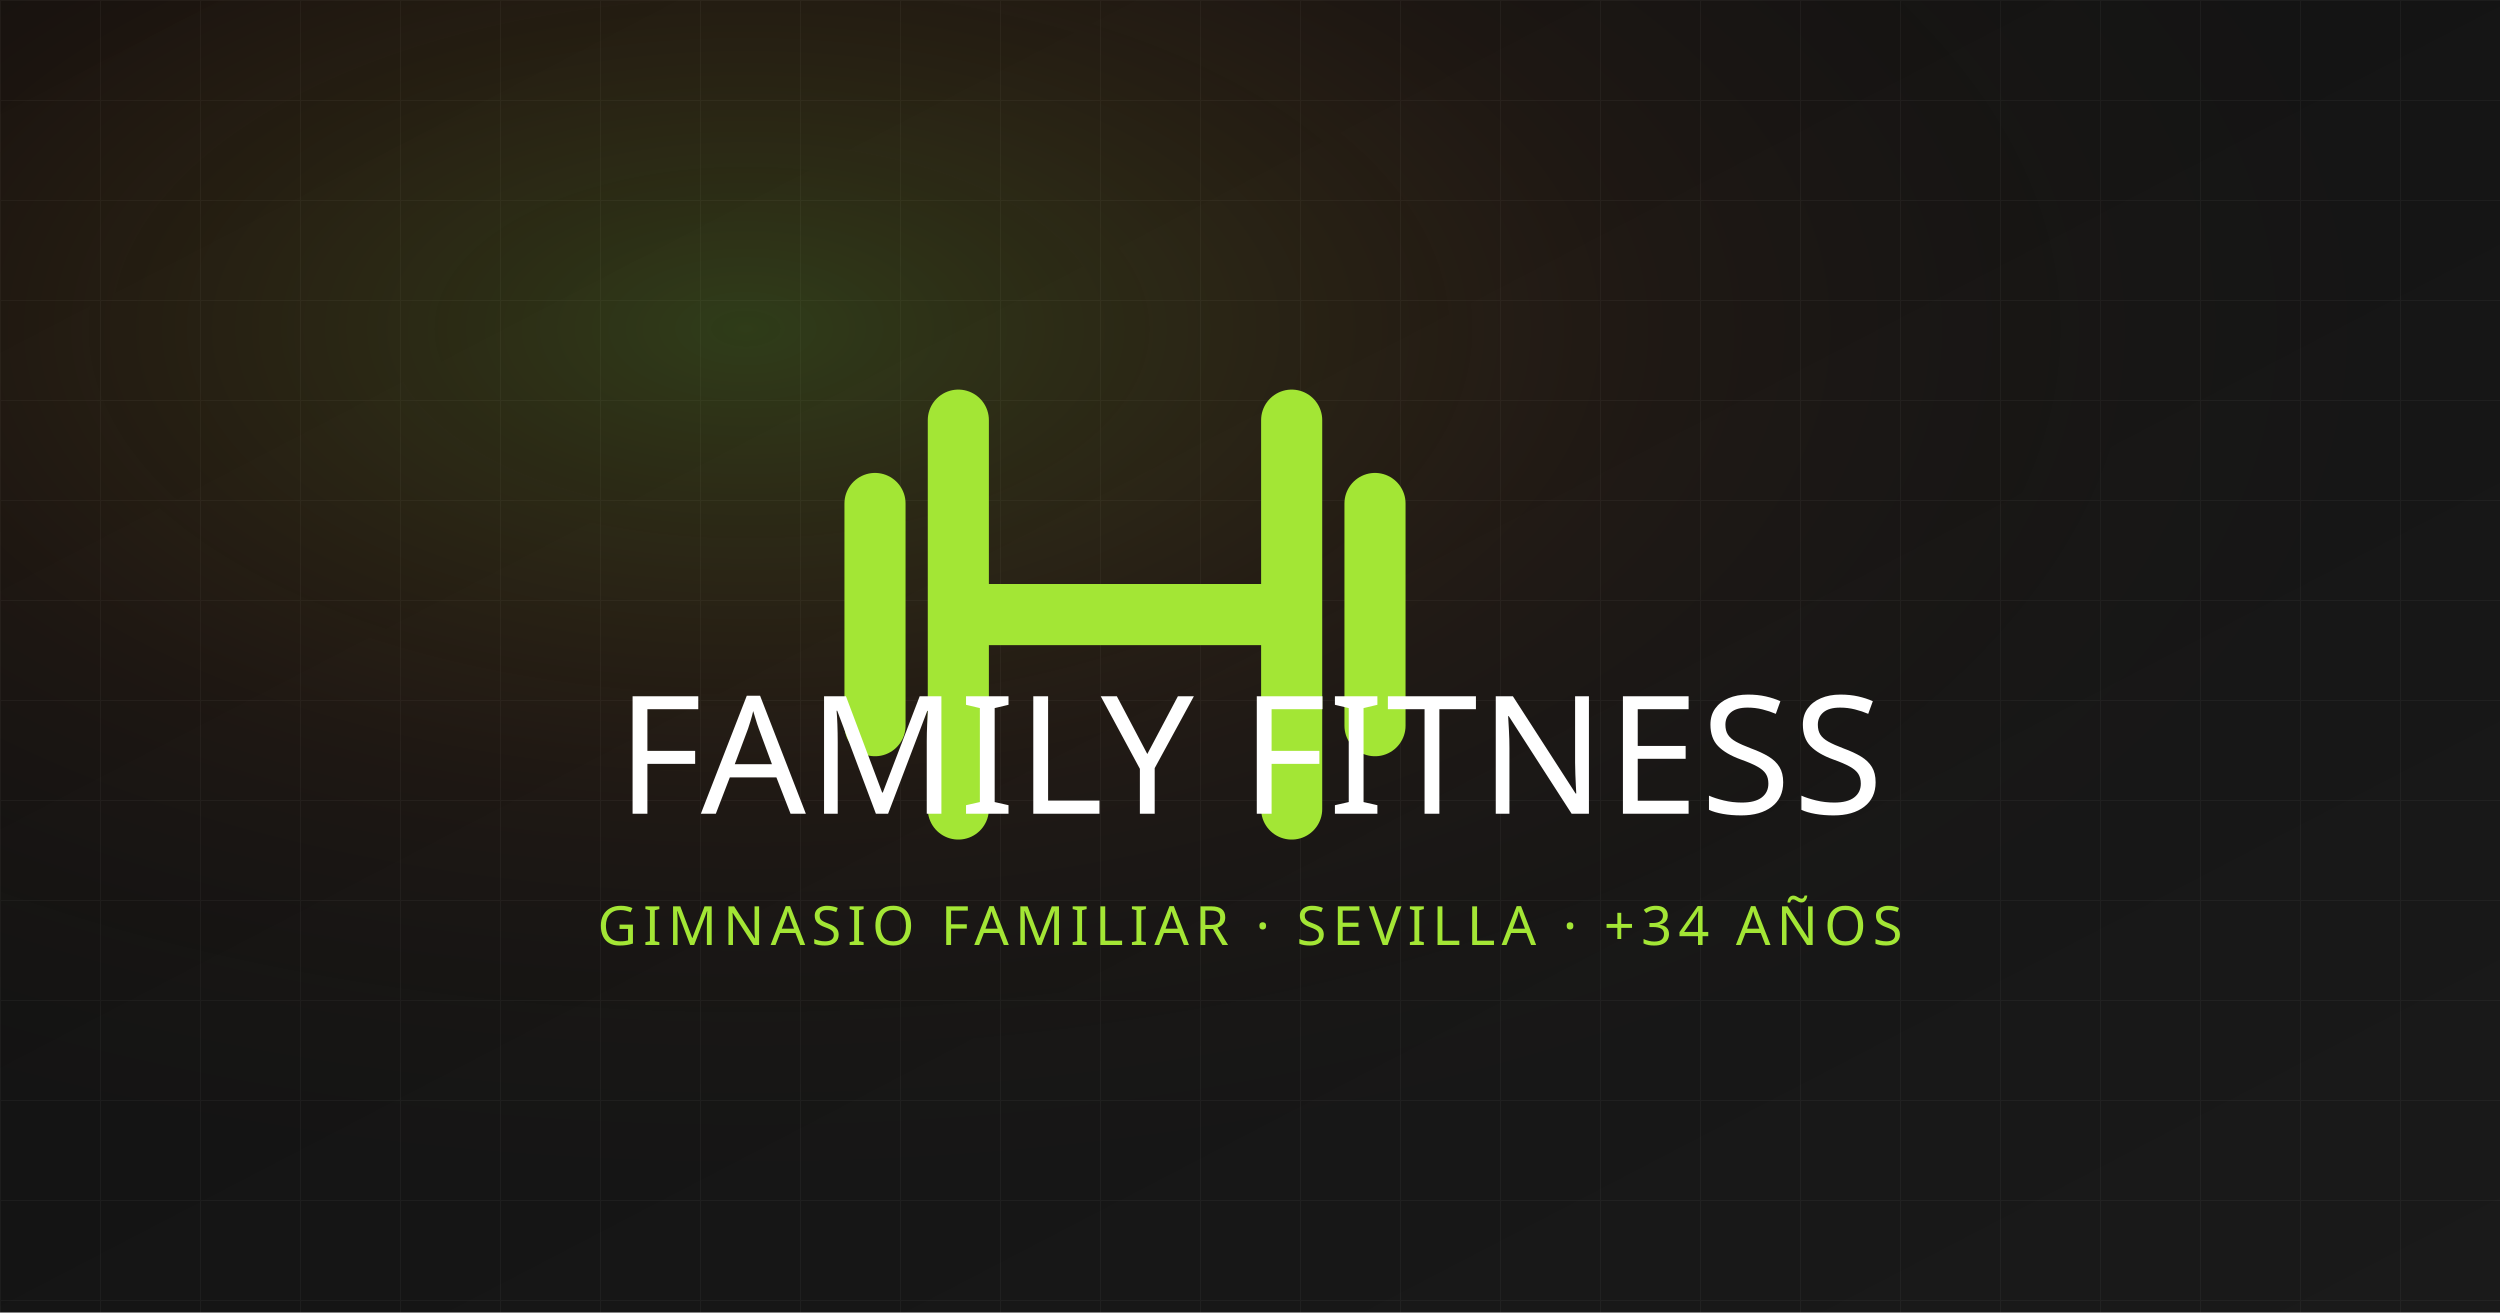
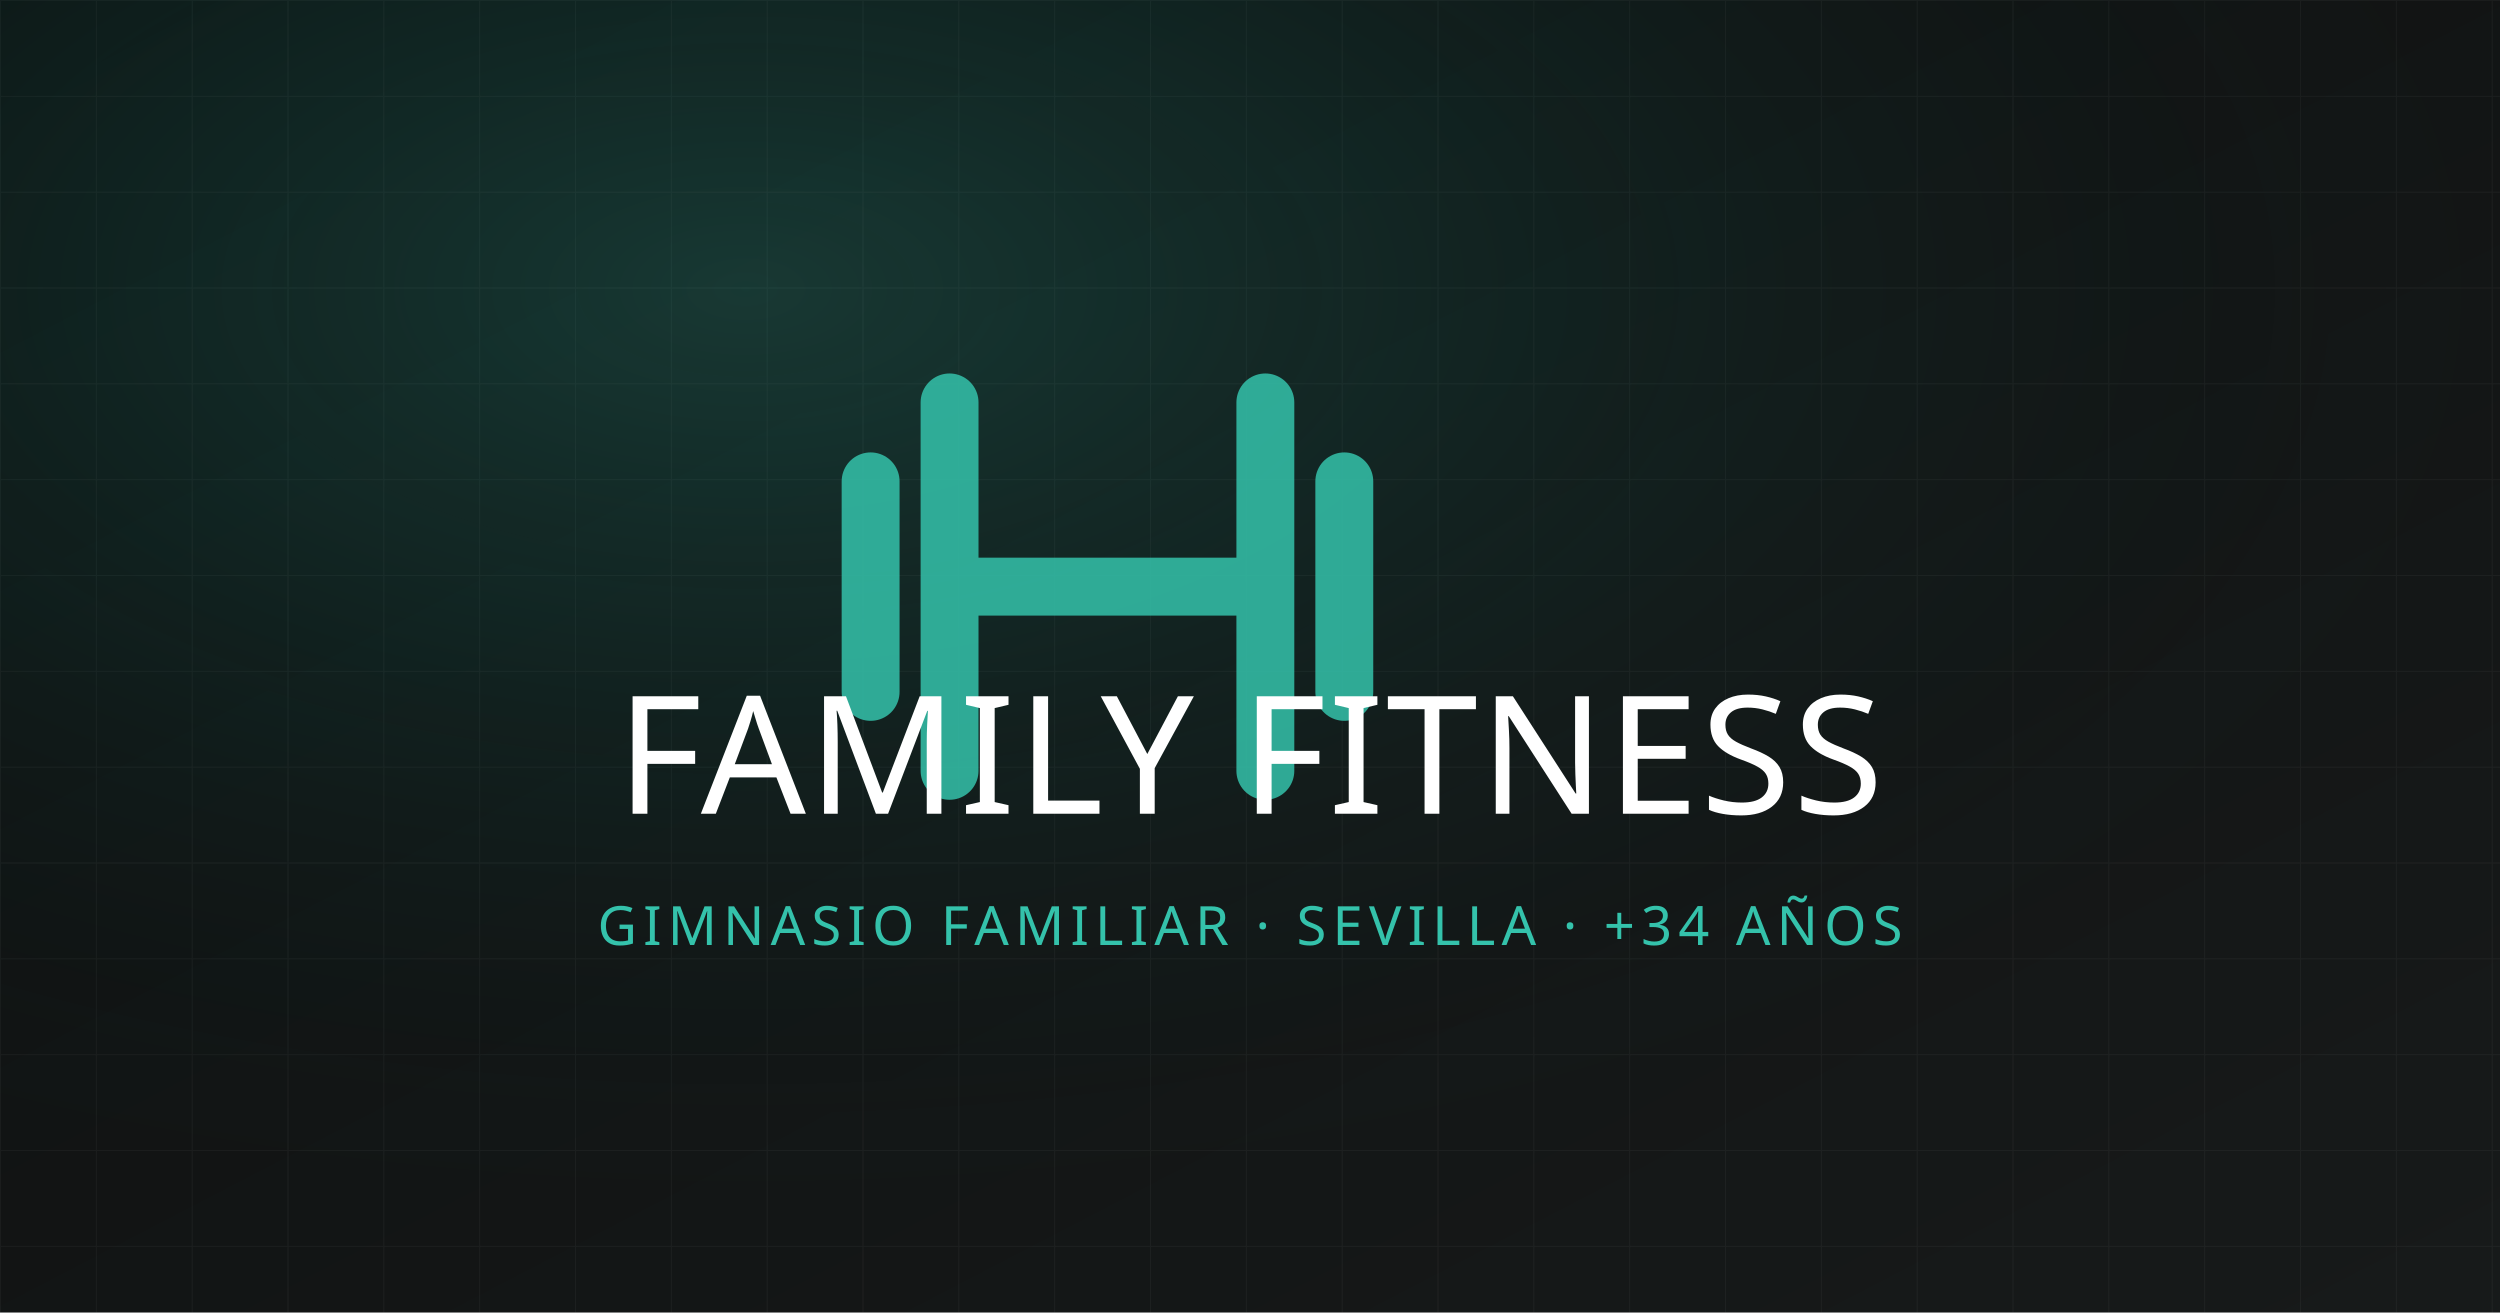
<svg xmlns="http://www.w3.org/2000/svg" width="1200" height="630" viewBox="0 0 1200 630" role="img" aria-label="FAMILY FITNESS">
  <defs>
    <linearGradient id="bg" x1="0" y1="0" x2="1" y2="1">
-       <stop offset="0" stop-color="#0f0f0f" />
-       <stop offset="1" stop-color="#1a1a1a" />
+       <stop offset="0" stop-color="#0d0f0f" />
+       <stop offset="1" stop-color="#171a1a" />
    </linearGradient>
-     <radialGradient id="glow" cx="30%" cy="25%" r="70%">
-       <stop offset="0" stop-color="#a3e635" stop-opacity="0.20" />
-       <stop offset="0.5" stop-color="#f97316" stop-opacity="0.05" />
+     <radialGradient id="glow" cx="30%" cy="22%" r="75%">
+       <stop offset="0" stop-color="#34c2ab" stop-opacity="0.22" />
+       <stop offset="0.55" stop-color="#0e9e8a" stop-opacity="0.06" />
      <stop offset="1" stop-color="#0a0a0a" stop-opacity="0" />
    </radialGradient>
-     <pattern id="grid" width="48" height="48" patternUnits="userSpaceOnUse">
-       <path d="M48 0H0V48" fill="none" stroke="#ffffff" stroke-opacity="0.04" stroke-width="1" />
+     <pattern id="grid" width="46" height="46" patternUnits="userSpaceOnUse">
+       <path d="M46 0H0V46" fill="none" stroke="#ffffff" stroke-opacity="0.04" stroke-width="1" />
    </pattern>
  </defs>
  <rect width="1200" height="630" fill="url(#bg)" />
  <rect width="1200" height="630" fill="url(#grid)" />
  <rect width="1200" height="630" fill="url(#glow)" />
-   <g transform="translate(380,135) scale(13.33333)" stroke="#a3e635" stroke-width="2.2" fill="none" stroke-linecap="round" stroke-linejoin="round">
+   <g transform="translate(380,130) scale(12.63158)" stroke="#34c2ab" stroke-opacity="0.85" stroke-width="2.2" fill="none" stroke-linecap="round" stroke-linejoin="round">
    <path d="M6 5v14M3 8v8M18 5v14M21 8v8M6 12h12" />
  </g>
  <text x="50%" y="390.6" text-anchor="middle" font-family="Anton, Impact, sans-serif" font-size="79" fill="#ffffff" letter-spacing="1">FAMILY FITNESS</text>
-   <text x="50%" y="453.6" text-anchor="middle" font-family="Oswald, sans-serif" font-size="26" fill="#a3e635" letter-spacing="3">GIMNASIO FAMILIAR · SEVILLA · +34 AÑOS</text>
+   <text x="50%" y="453.6" text-anchor="middle" font-family="Oswald, sans-serif" font-size="26" fill="#34c2ab" letter-spacing="3">GIMNASIO FAMILIAR · SEVILLA · +34 AÑOS</text>
</svg>
